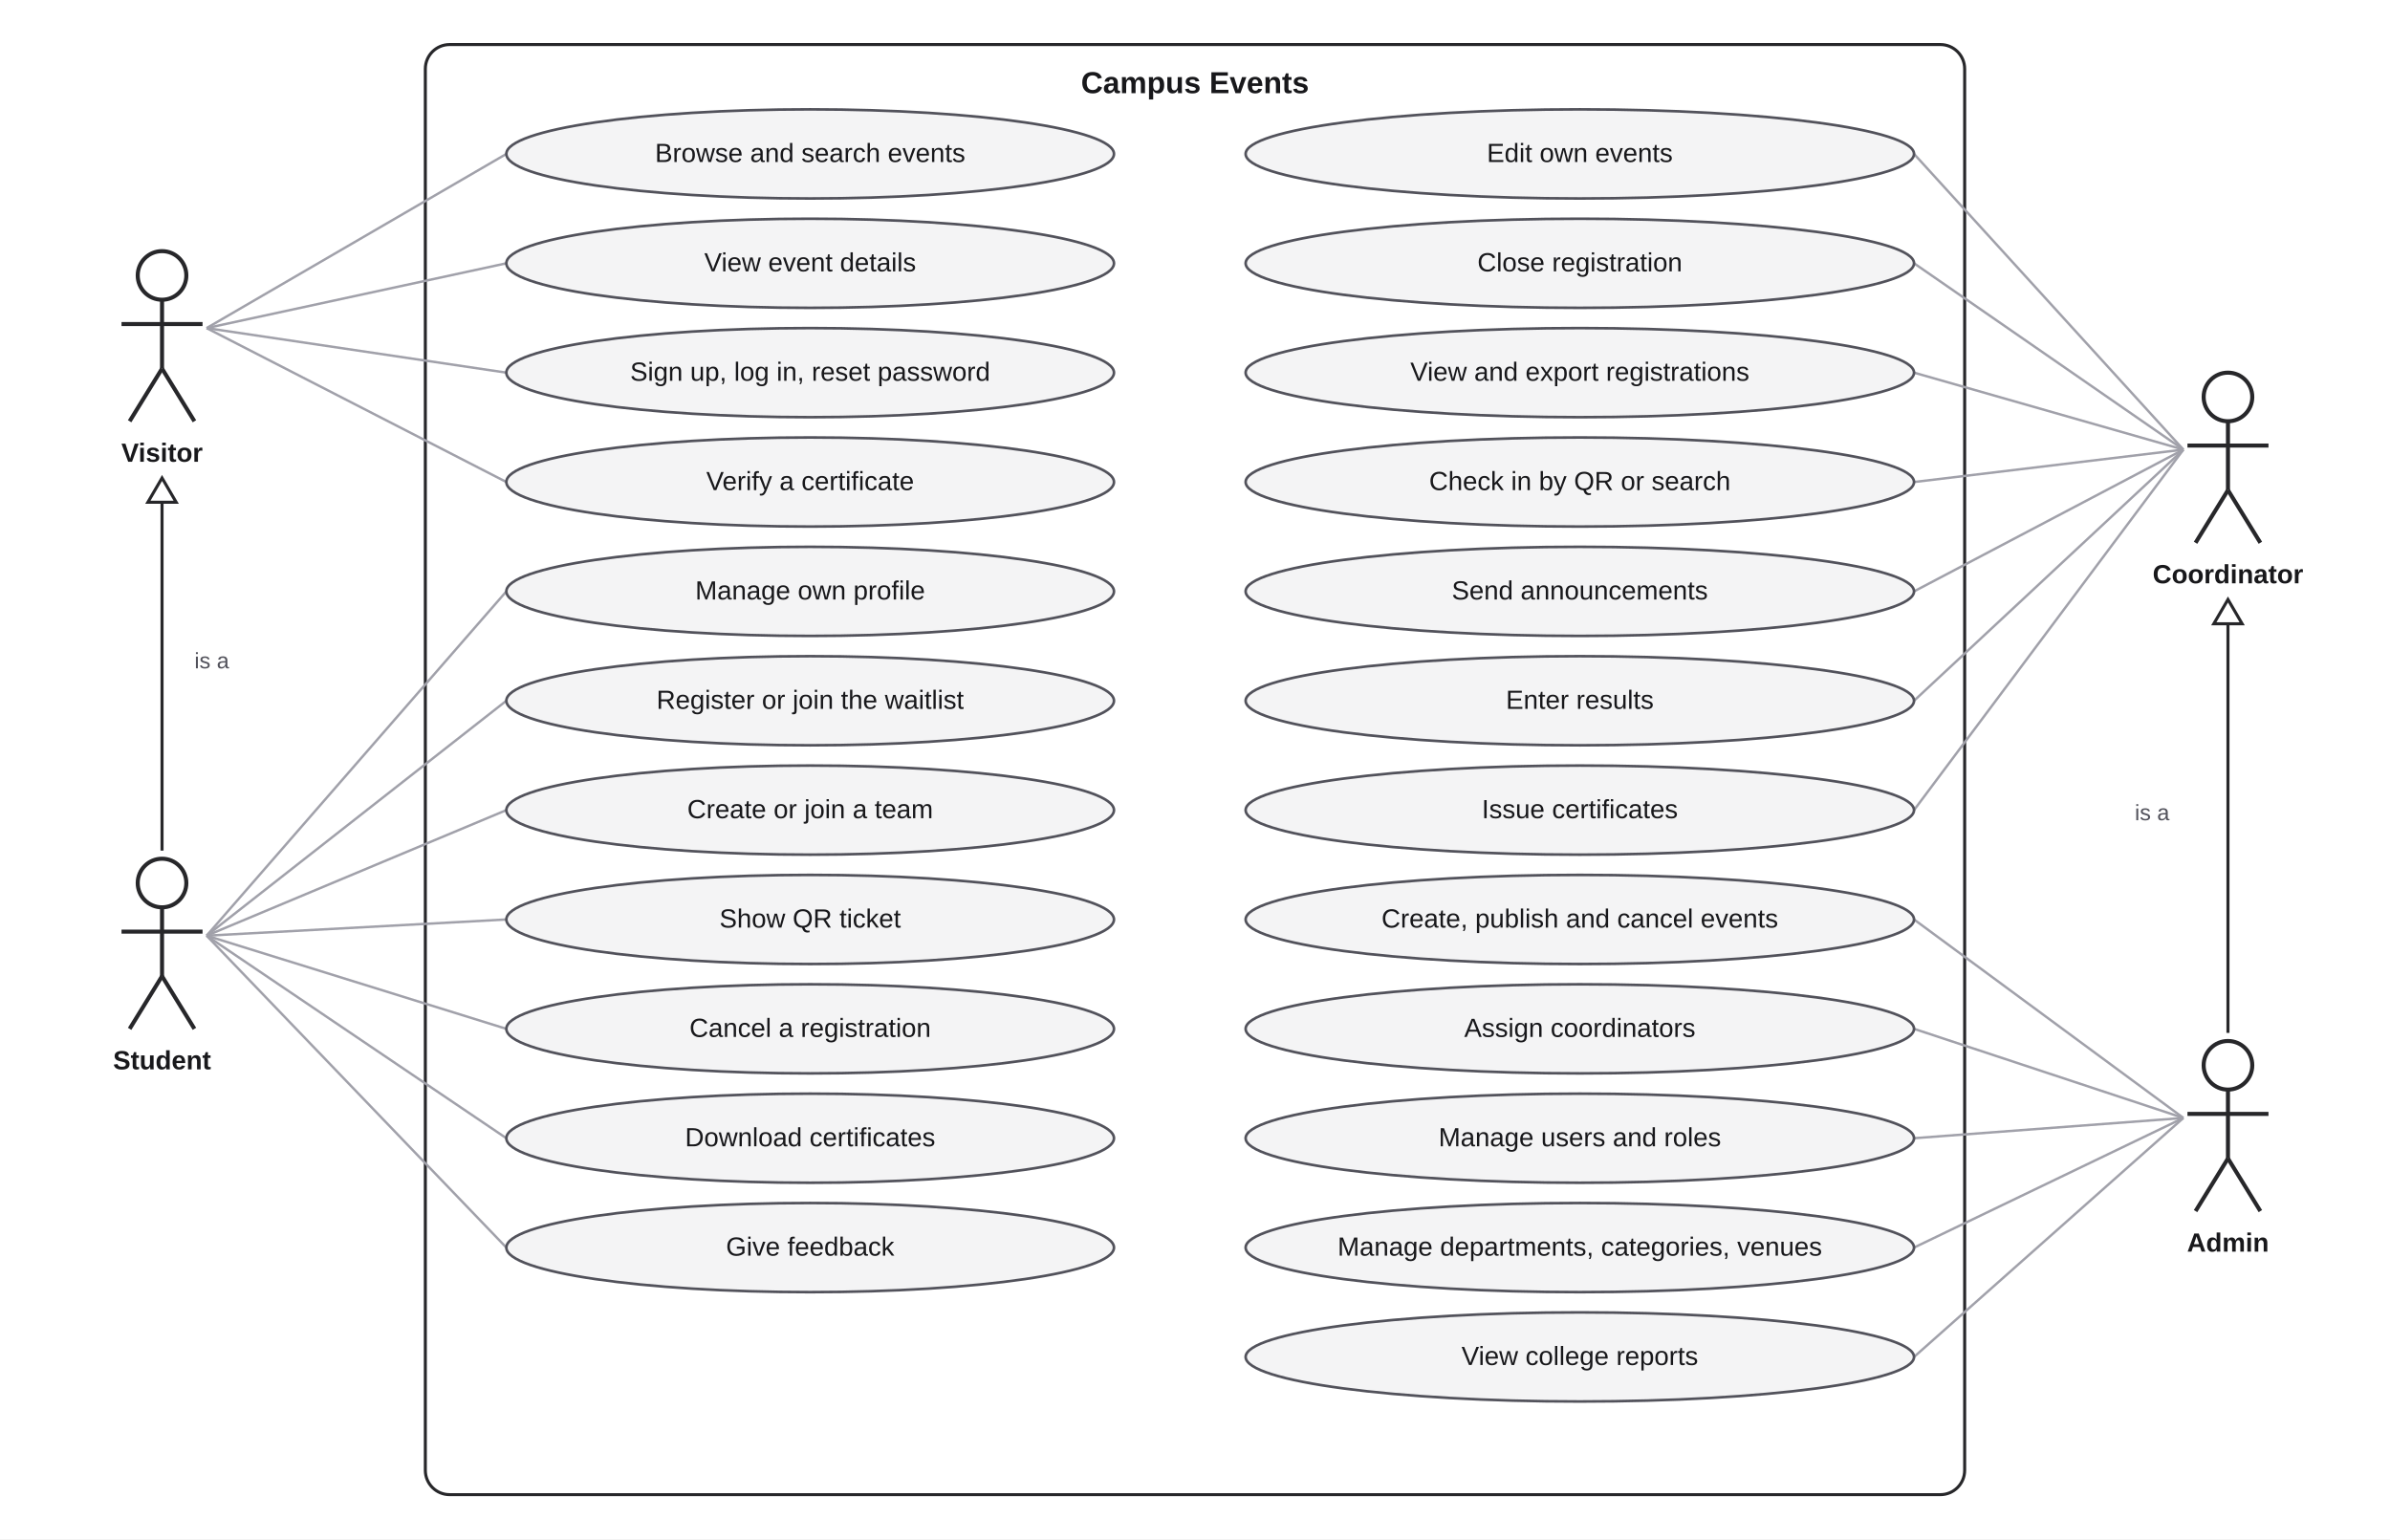
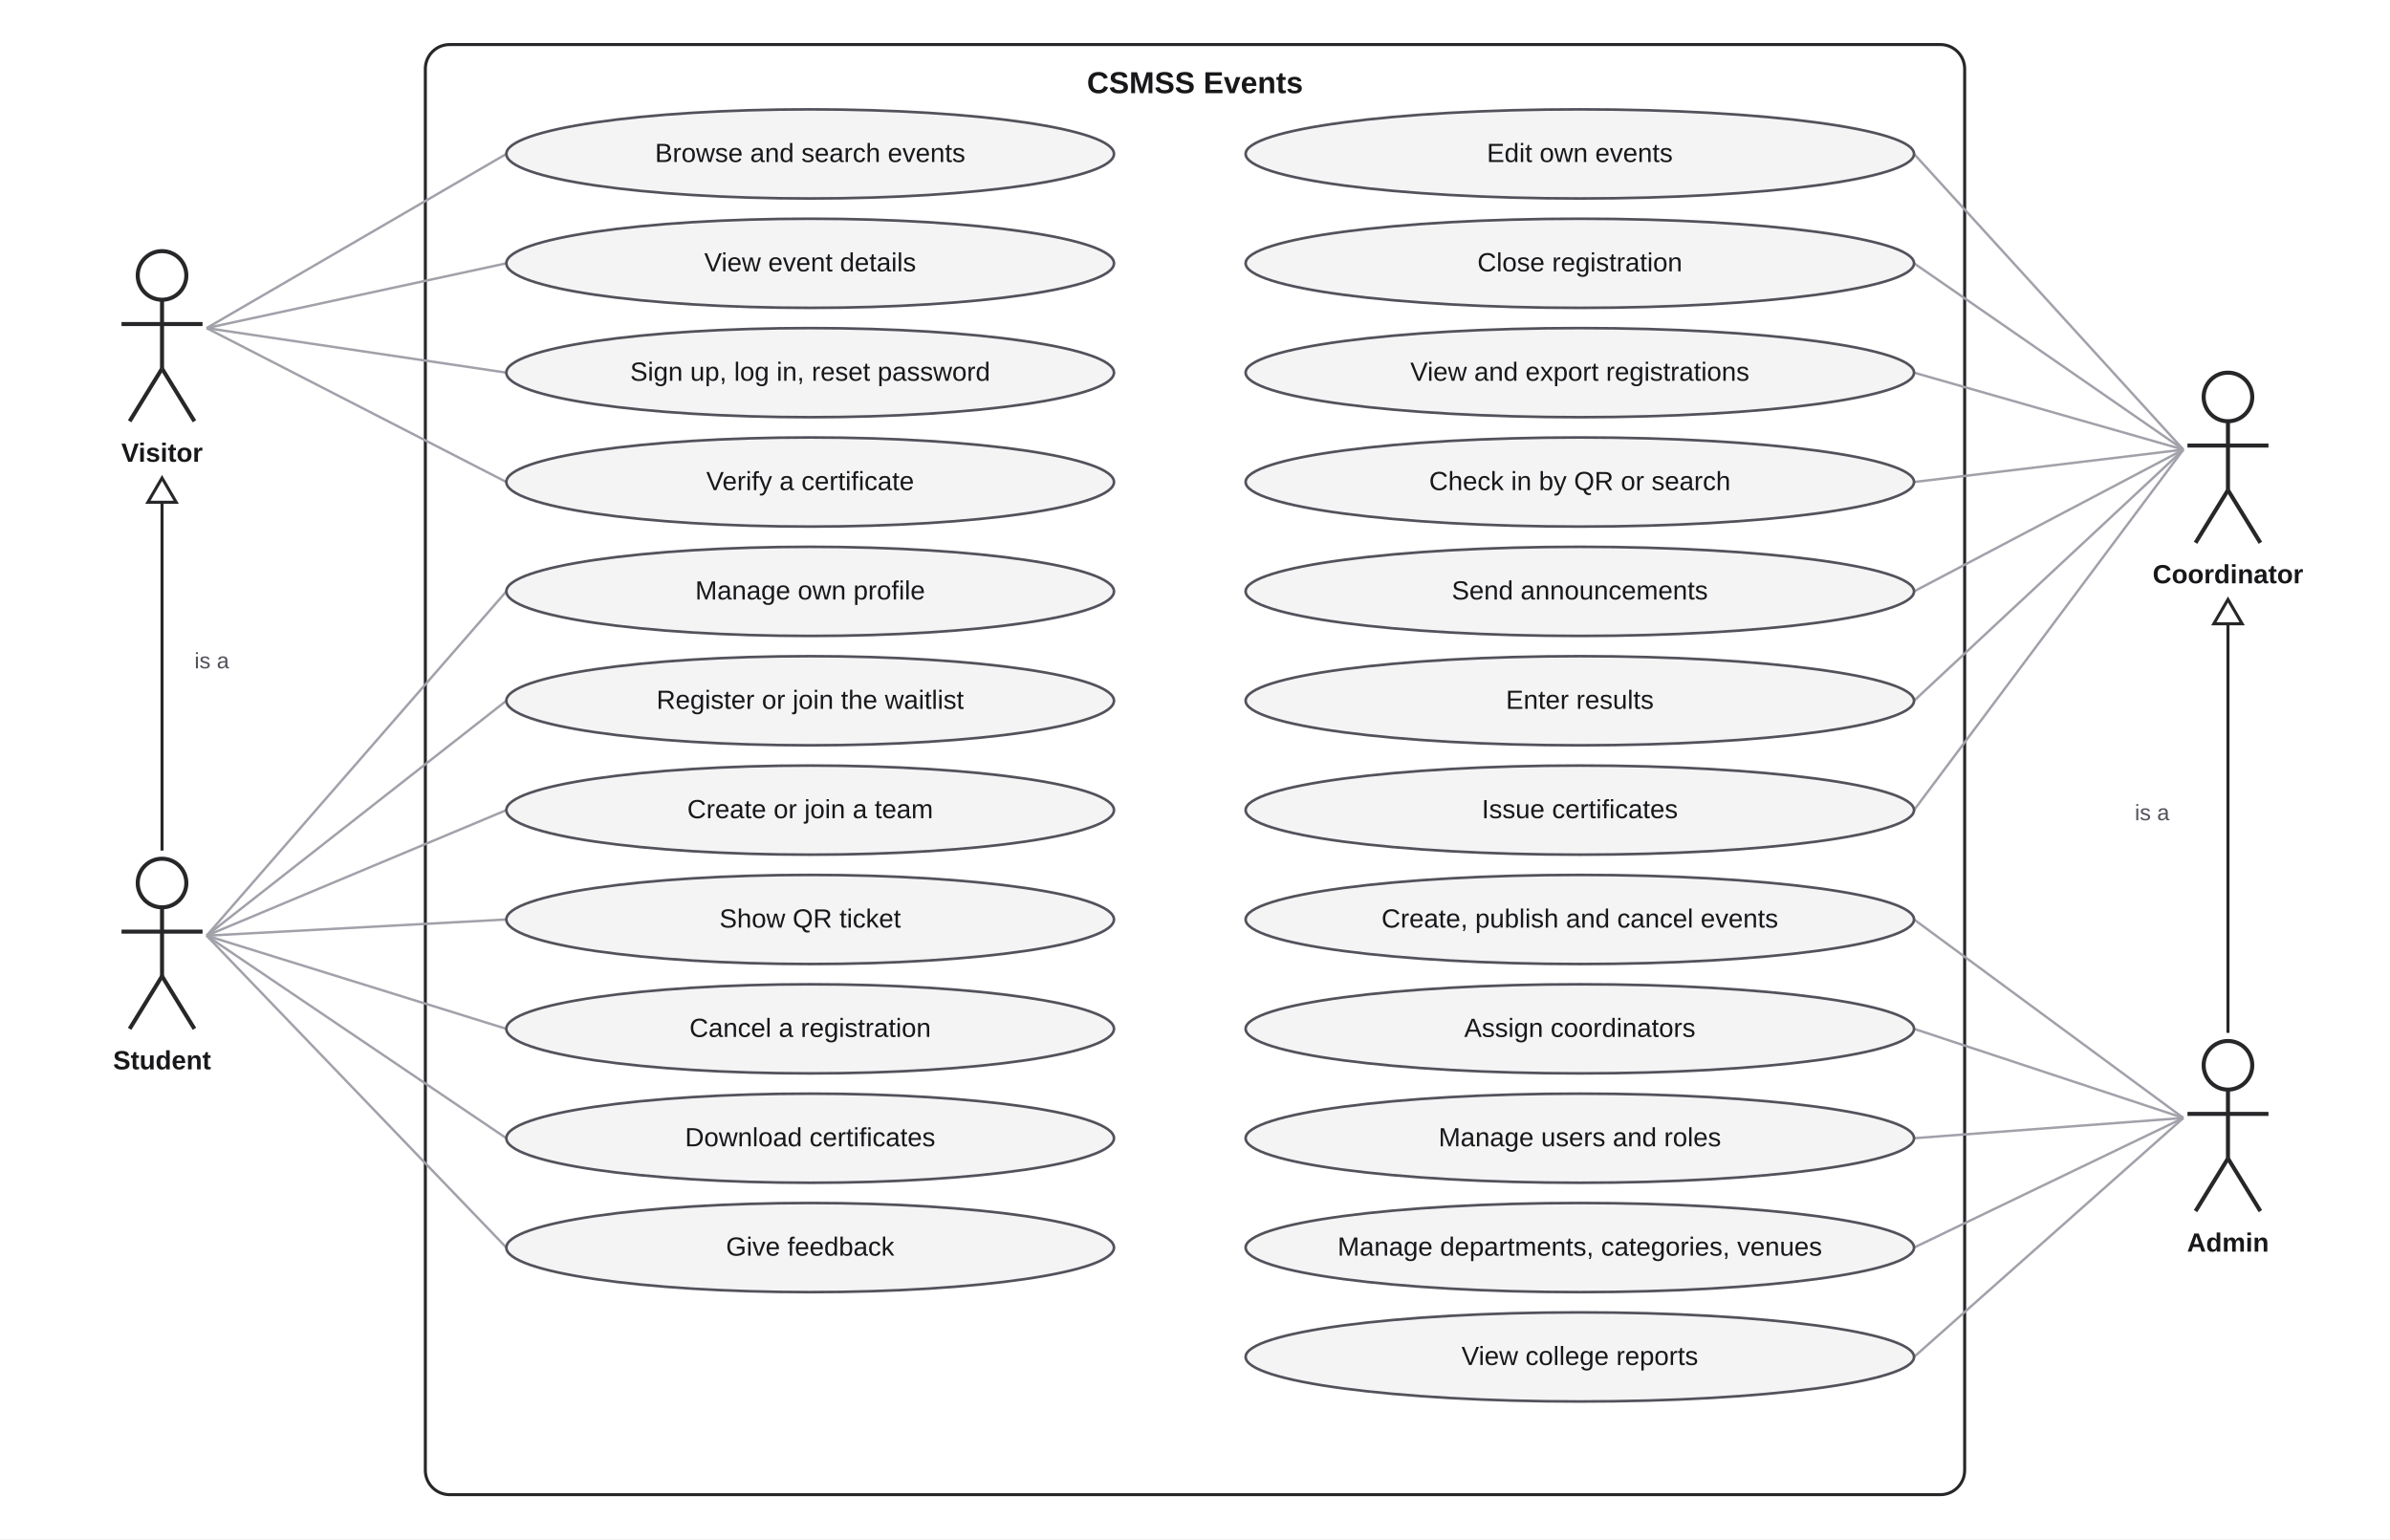
<svg xmlns="http://www.w3.org/2000/svg" viewBox="0 0 1180 760" width="1180" height="760" role="img" aria-labelledby="use-case-title" font-family="Arial, Helvetica, sans-serif" font-size="13" fill="#18181b">
  <rect width="1180" height="760" fill="#ffffff" />
  <rect x="210" y="22" width="760" height="716" rx="12" fill="none" stroke="#27272a" stroke-width="1.5" />
-   <text x="590" y="46" text-anchor="middle" font-weight="600" font-size="15">Campus Events</text>
+   <text x="590" y="46" text-anchor="middle" font-weight="600" font-size="15">CSMSS Events</text>
  <line x1="102" y1="162" x2="250" y2="76" stroke="#a1a1aa" stroke-width="1.2" />
  <line x1="102" y1="162" x2="250" y2="130" stroke="#a1a1aa" stroke-width="1.2" />
  <line x1="102" y1="162" x2="250" y2="184" stroke="#a1a1aa" stroke-width="1.2" />
  <line x1="102" y1="162" x2="250" y2="238" stroke="#a1a1aa" stroke-width="1.2" />
  <line x1="102" y1="462" x2="250" y2="292" stroke="#a1a1aa" stroke-width="1.2" />
  <line x1="102" y1="462" x2="250" y2="346" stroke="#a1a1aa" stroke-width="1.2" />
  <line x1="102" y1="462" x2="250" y2="400" stroke="#a1a1aa" stroke-width="1.2" />
  <line x1="102" y1="462" x2="250" y2="454" stroke="#a1a1aa" stroke-width="1.2" />
  <line x1="102" y1="462" x2="250" y2="508" stroke="#a1a1aa" stroke-width="1.2" />
  <line x1="102" y1="462" x2="250" y2="562" stroke="#a1a1aa" stroke-width="1.2" />
  <line x1="102" y1="462" x2="250" y2="616" stroke="#a1a1aa" stroke-width="1.2" />
  <line x1="1078" y1="222" x2="945" y2="76" stroke="#a1a1aa" stroke-width="1.2" />
  <line x1="1078" y1="222" x2="945" y2="130" stroke="#a1a1aa" stroke-width="1.2" />
  <line x1="1078" y1="222" x2="945" y2="184" stroke="#a1a1aa" stroke-width="1.2" />
  <line x1="1078" y1="222" x2="945" y2="238" stroke="#a1a1aa" stroke-width="1.2" />
  <line x1="1078" y1="222" x2="945" y2="292" stroke="#a1a1aa" stroke-width="1.2" />
  <line x1="1078" y1="222" x2="945" y2="346" stroke="#a1a1aa" stroke-width="1.2" />
  <line x1="1078" y1="222" x2="945" y2="400" stroke="#a1a1aa" stroke-width="1.2" />
  <line x1="1078" y1="552" x2="945" y2="454" stroke="#a1a1aa" stroke-width="1.2" />
  <line x1="1078" y1="552" x2="945" y2="508" stroke="#a1a1aa" stroke-width="1.2" />
  <line x1="1078" y1="552" x2="945" y2="562" stroke="#a1a1aa" stroke-width="1.2" />
  <line x1="1078" y1="552" x2="945" y2="616" stroke="#a1a1aa" stroke-width="1.2" />
  <line x1="1078" y1="552" x2="945" y2="670" stroke="#a1a1aa" stroke-width="1.2" />
  <ellipse cx="400" cy="76" rx="150" ry="22" fill="#f4f4f5" stroke="#52525b" stroke-width="1.3" />
  <text x="400" y="80" text-anchor="middle">Browse and search events</text>
  <ellipse cx="400" cy="130" rx="150" ry="22" fill="#f4f4f5" stroke="#52525b" stroke-width="1.3" />
  <text x="400" y="134" text-anchor="middle">View event details</text>
  <ellipse cx="400" cy="184" rx="150" ry="22" fill="#f4f4f5" stroke="#52525b" stroke-width="1.3" />
  <text x="400" y="188" text-anchor="middle">Sign up, log in, reset password</text>
  <ellipse cx="400" cy="238" rx="150" ry="22" fill="#f4f4f5" stroke="#52525b" stroke-width="1.3" />
  <text x="400" y="242" text-anchor="middle">Verify a certificate</text>
  <ellipse cx="400" cy="292" rx="150" ry="22" fill="#f4f4f5" stroke="#52525b" stroke-width="1.3" />
  <text x="400" y="296" text-anchor="middle">Manage own profile</text>
  <ellipse cx="400" cy="346" rx="150" ry="22" fill="#f4f4f5" stroke="#52525b" stroke-width="1.3" />
  <text x="400" y="350" text-anchor="middle">Register or join the waitlist</text>
  <ellipse cx="400" cy="400" rx="150" ry="22" fill="#f4f4f5" stroke="#52525b" stroke-width="1.3" />
  <text x="400" y="404" text-anchor="middle">Create or join a team</text>
  <ellipse cx="400" cy="454" rx="150" ry="22" fill="#f4f4f5" stroke="#52525b" stroke-width="1.3" />
  <text x="400" y="458" text-anchor="middle">Show QR ticket</text>
  <ellipse cx="400" cy="508" rx="150" ry="22" fill="#f4f4f5" stroke="#52525b" stroke-width="1.3" />
  <text x="400" y="512" text-anchor="middle">Cancel a registration</text>
  <ellipse cx="400" cy="562" rx="150" ry="22" fill="#f4f4f5" stroke="#52525b" stroke-width="1.3" />
  <text x="400" y="566" text-anchor="middle">Download certificates</text>
  <ellipse cx="400" cy="616" rx="150" ry="22" fill="#f4f4f5" stroke="#52525b" stroke-width="1.3" />
  <text x="400" y="620" text-anchor="middle">Give feedback</text>
  <ellipse cx="780" cy="76" rx="165" ry="22" fill="#f4f4f5" stroke="#52525b" stroke-width="1.3" />
  <text x="780" y="80" text-anchor="middle">Edit own events</text>
  <ellipse cx="780" cy="130" rx="165" ry="22" fill="#f4f4f5" stroke="#52525b" stroke-width="1.3" />
  <text x="780" y="134" text-anchor="middle">Close registration</text>
  <ellipse cx="780" cy="184" rx="165" ry="22" fill="#f4f4f5" stroke="#52525b" stroke-width="1.3" />
  <text x="780" y="188" text-anchor="middle">View and export registrations</text>
  <ellipse cx="780" cy="238" rx="165" ry="22" fill="#f4f4f5" stroke="#52525b" stroke-width="1.3" />
  <text x="780" y="242" text-anchor="middle">Check in by QR or search</text>
  <ellipse cx="780" cy="292" rx="165" ry="22" fill="#f4f4f5" stroke="#52525b" stroke-width="1.3" />
  <text x="780" y="296" text-anchor="middle">Send announcements</text>
  <ellipse cx="780" cy="346" rx="165" ry="22" fill="#f4f4f5" stroke="#52525b" stroke-width="1.3" />
  <text x="780" y="350" text-anchor="middle">Enter results</text>
  <ellipse cx="780" cy="400" rx="165" ry="22" fill="#f4f4f5" stroke="#52525b" stroke-width="1.3" />
  <text x="780" y="404" text-anchor="middle">Issue certificates</text>
  <ellipse cx="780" cy="454" rx="165" ry="22" fill="#f4f4f5" stroke="#52525b" stroke-width="1.3" />
  <text x="780" y="458" text-anchor="middle">Create, publish and cancel events</text>
  <ellipse cx="780" cy="508" rx="165" ry="22" fill="#f4f4f5" stroke="#52525b" stroke-width="1.3" />
  <text x="780" y="512" text-anchor="middle">Assign coordinators</text>
  <ellipse cx="780" cy="562" rx="165" ry="22" fill="#f4f4f5" stroke="#52525b" stroke-width="1.3" />
  <text x="780" y="566" text-anchor="middle">Manage users and roles</text>
  <ellipse cx="780" cy="616" rx="165" ry="22" fill="#f4f4f5" stroke="#52525b" stroke-width="1.3" />
  <text x="780" y="620" text-anchor="middle">Manage departments, categories, venues</text>
  <ellipse cx="780" cy="670" rx="165" ry="22" fill="#f4f4f5" stroke="#52525b" stroke-width="1.3" />
  <text x="780" y="674" text-anchor="middle">View college reports</text>
  <g stroke="#27272a" stroke-width="2" fill="none">
    <circle cx="80" cy="136" r="12" />
    <line x1="80" y1="148" x2="80" y2="182" />
    <line x1="60" y1="160" x2="100" y2="160" />
    <line x1="80" y1="182" x2="64" y2="208" />
    <line x1="80" y1="182" x2="96" y2="208" />
  </g>
  <text x="80" y="228" text-anchor="middle" font-weight="600">Visitor</text>
  <g stroke="#27272a" stroke-width="2" fill="none">
    <circle cx="80" cy="436" r="12" />
    <line x1="80" y1="448" x2="80" y2="482" />
    <line x1="60" y1="460" x2="100" y2="460" />
    <line x1="80" y1="482" x2="64" y2="508" />
    <line x1="80" y1="482" x2="96" y2="508" />
  </g>
  <text x="80" y="528" text-anchor="middle" font-weight="600">Student</text>
  <g stroke="#27272a" stroke-width="2" fill="none">
    <circle cx="1100" cy="196" r="12" />
    <line x1="1100" y1="208" x2="1100" y2="242" />
    <line x1="1080" y1="220" x2="1120" y2="220" />
    <line x1="1100" y1="242" x2="1084" y2="268" />
    <line x1="1100" y1="242" x2="1116" y2="268" />
  </g>
  <text x="1100" y="288" text-anchor="middle" font-weight="600">Coordinator</text>
  <g stroke="#27272a" stroke-width="2" fill="none">
    <circle cx="1100" cy="526" r="12" />
    <line x1="1100" y1="538" x2="1100" y2="572" />
    <line x1="1080" y1="550" x2="1120" y2="550" />
    <line x1="1100" y1="572" x2="1084" y2="598" />
    <line x1="1100" y1="572" x2="1116" y2="598" />
  </g>
  <text x="1100" y="618" text-anchor="middle" font-weight="600">Admin</text>
  <line x1="80" y1="420" x2="80" y2="246" stroke="#27272a" stroke-width="1.5" />
  <polygon points="80,236 73,248 87,248" fill="#fff" stroke="#27272a" stroke-width="1.5" />
  <line x1="1100" y1="510" x2="1100" y2="306" stroke="#27272a" stroke-width="1.5" />
  <polygon points="1100,296 1093,308 1107,308" fill="#fff" stroke="#27272a" stroke-width="1.5" />
  <text x="96" y="330" font-size="11" fill="#52525b">is a</text>
  <text x="1054" y="405" font-size="11" fill="#52525b">is a</text>
</svg>
